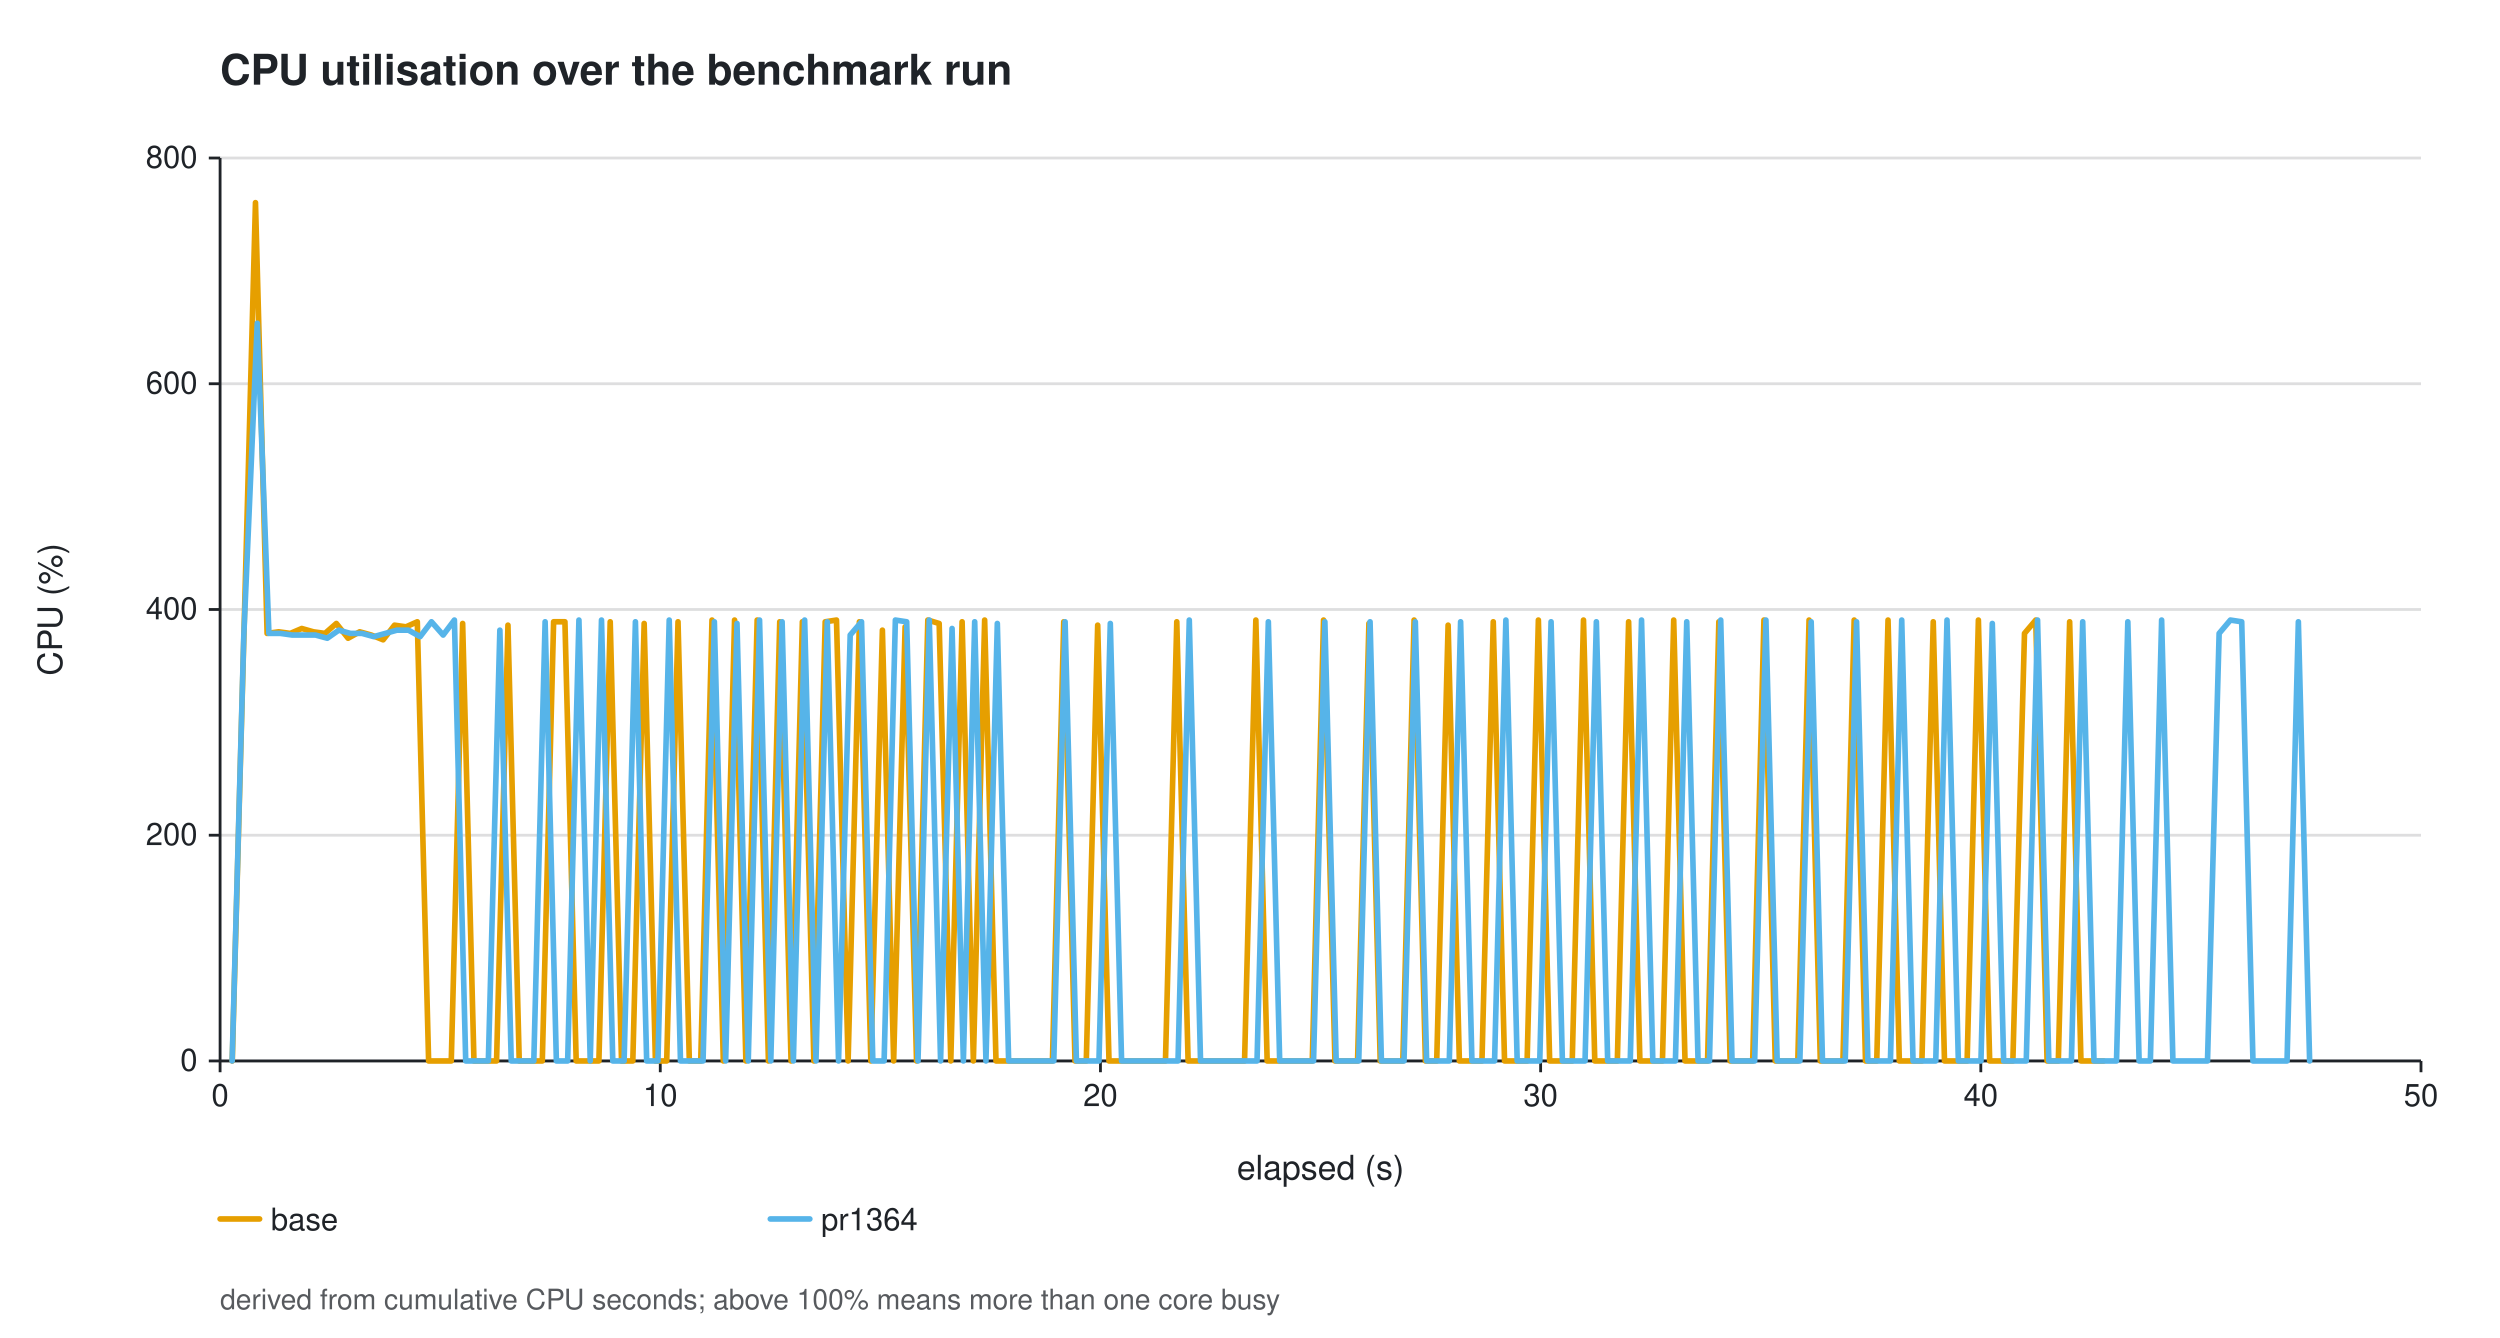
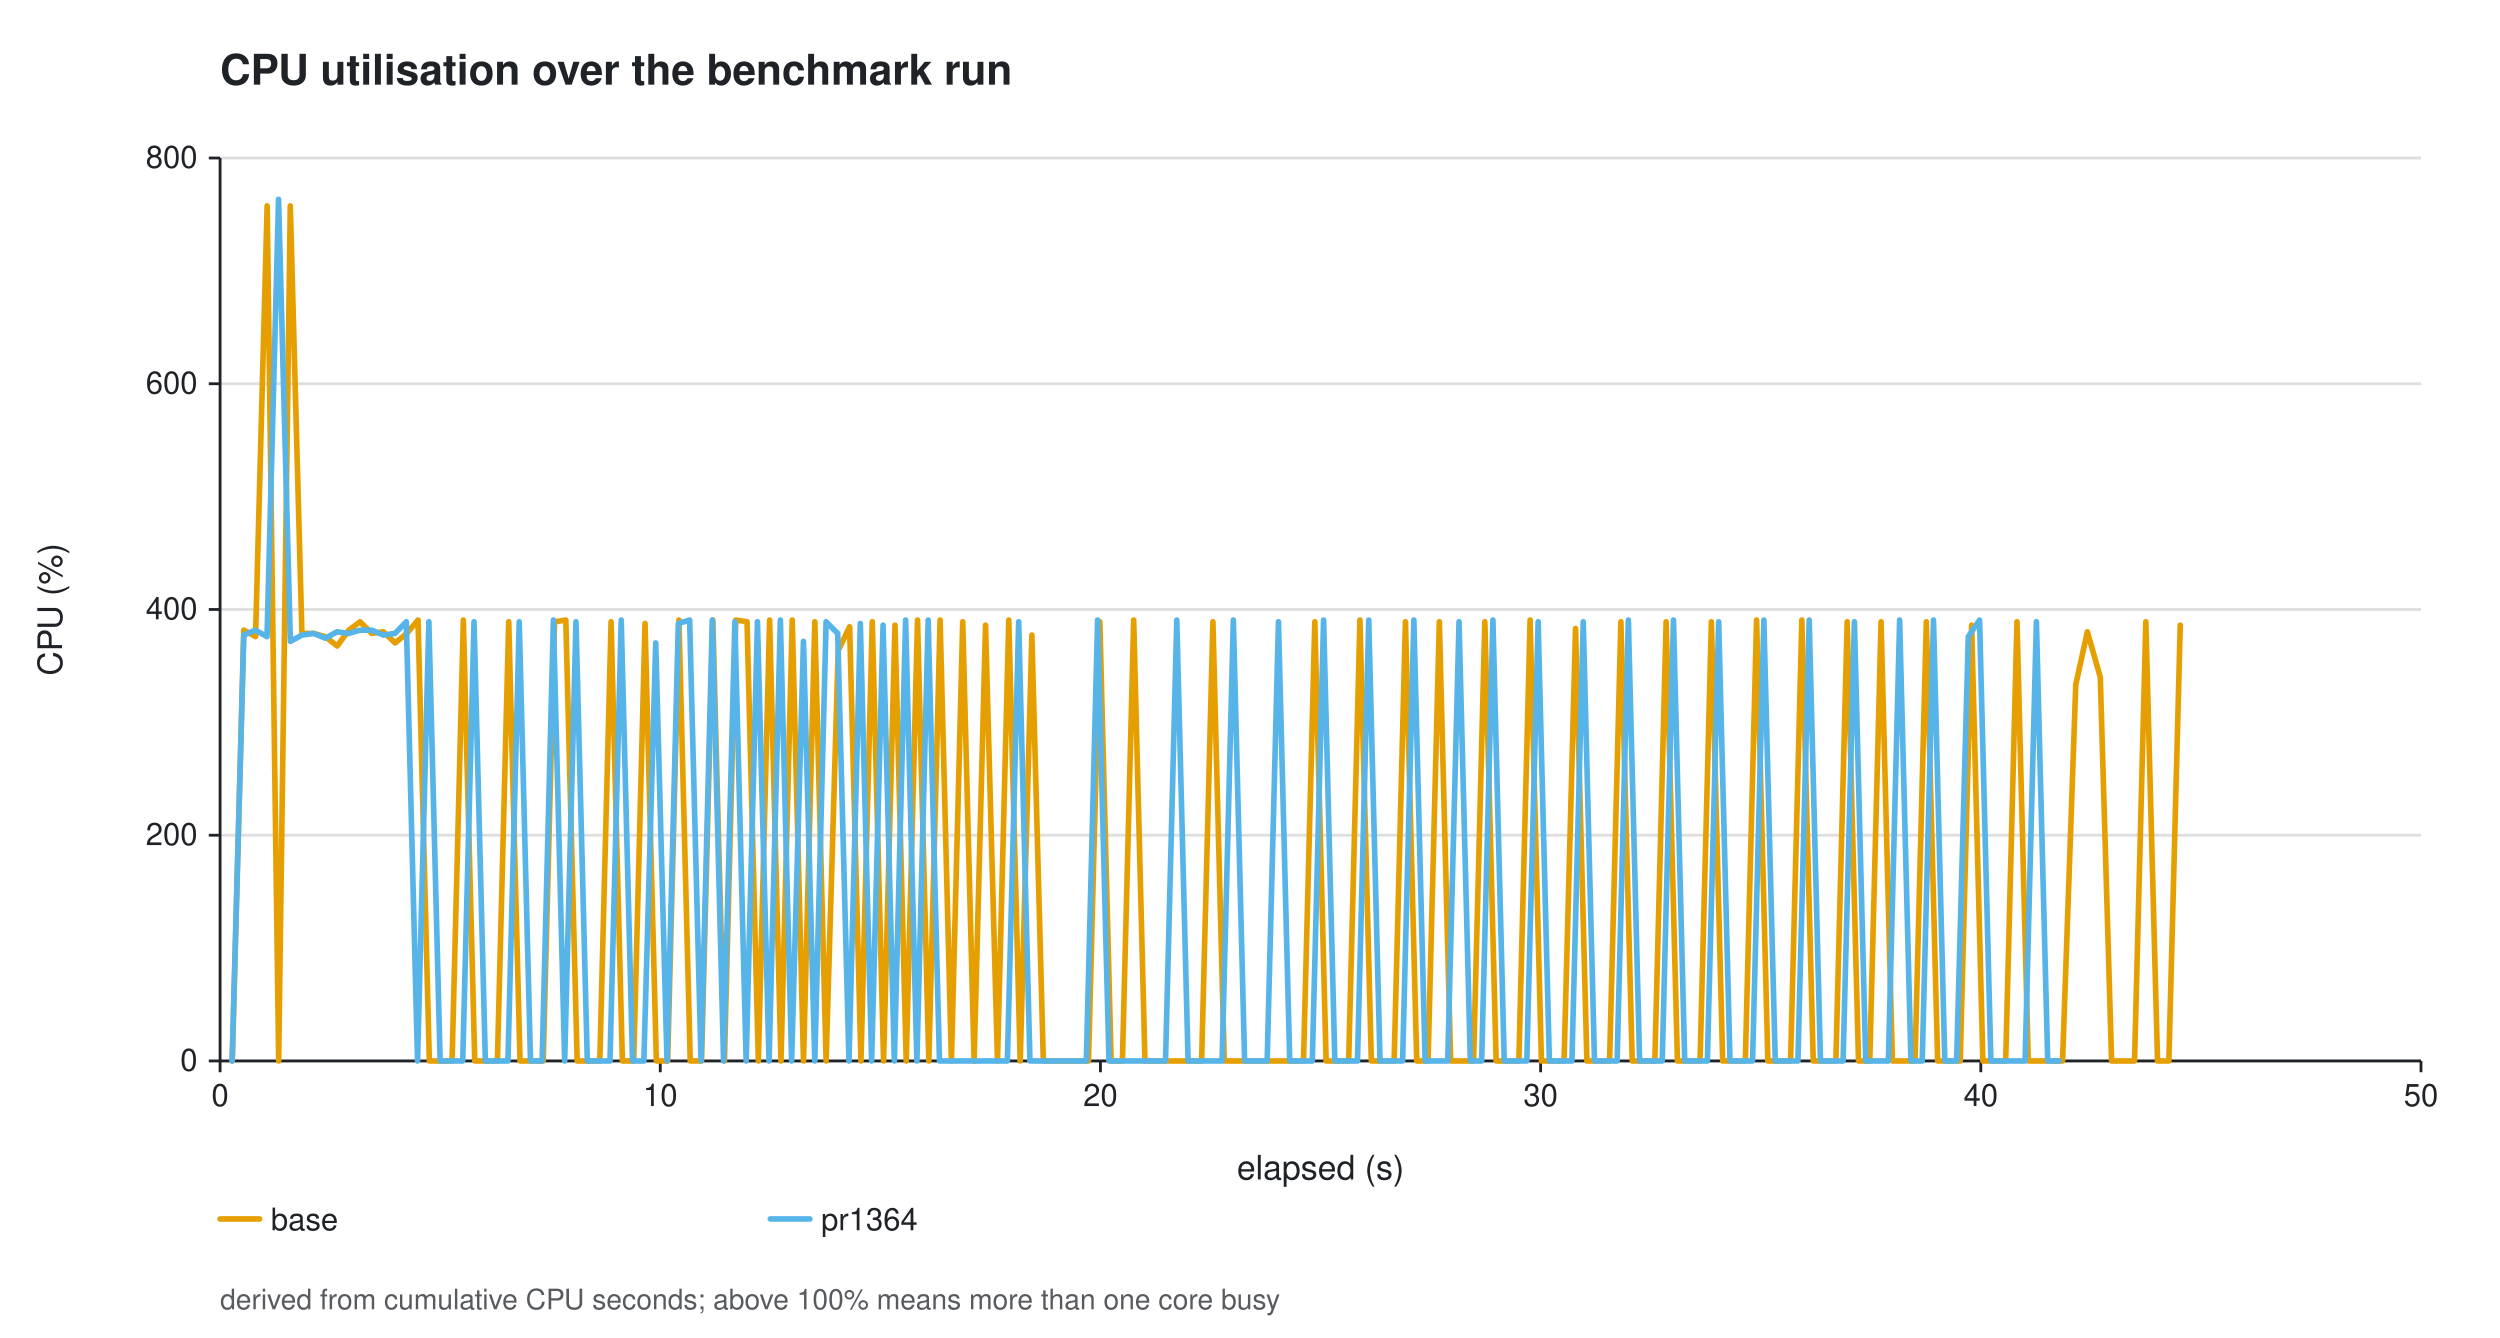
<svg xmlns="http://www.w3.org/2000/svg" width="886.00" height="474.00" viewBox="0 0 886.00 474.00" role="img" aria-labelledby="chart-title">
  <style>
    :root { color: #1F2328; }
    .chrome { stroke: currentColor; fill: none; stroke-width: 1; }
    .grid { stroke: currentColor; stroke-width: 1; opacity: 0.15; }
    text { fill: currentColor; font-family: -apple-system, BlinkMacSystemFont, 'Segoe UI', Helvetica, Arial, sans-serif; font-size: 11px; }
    .title { font-size: 15px; font-weight: 600; }
    .axis-title { font-size: 12px; }
    .note { font-size: 10px; opacity: 0.75; }
    .series { fill: none; stroke-width: 2; stroke-linejoin: round; stroke-linecap: round; }
    .hatch { stroke: #1F2328; stroke-width: 1.2; opacity: 0.75; }
    .s0 { stroke: #E69F00; }
    .f0 { fill: #E69F00; }
    .s1 { stroke: #56B4E9; }
    .f1 { fill: #56B4E9; }
    @media (prefers-color-scheme: dark) {
      :root { color: #E6EDF3; }
      .hatch { stroke: #E6EDF3; }
    }
  </style>
  <text class="title" x="78.00" y="30.00">CPU utilisation over the benchmark run</text>
  <line class="grid" x1="78.00" y1="376.00" x2="858.00" y2="376.00" />
  <line class="chrome" x1="74.00" y1="376.00" x2="78.00" y2="376.00" />
  <text x="70.00" y="379.50" text-anchor="end">0</text>
  <line class="grid" x1="78.00" y1="296.00" x2="858.00" y2="296.00" />
  <line class="chrome" x1="74.00" y1="296.00" x2="78.00" y2="296.00" />
  <text x="70.00" y="299.50" text-anchor="end">200</text>
  <line class="grid" x1="78.00" y1="216.00" x2="858.00" y2="216.00" />
  <line class="chrome" x1="74.00" y1="216.00" x2="78.00" y2="216.00" />
  <text x="70.00" y="219.50" text-anchor="end">400</text>
  <line class="grid" x1="78.00" y1="136.00" x2="858.00" y2="136.00" />
  <line class="chrome" x1="74.00" y1="136.00" x2="78.00" y2="136.00" />
  <text x="70.00" y="139.50" text-anchor="end">600</text>
  <line class="grid" x1="78.00" y1="56.00" x2="858.00" y2="56.00" />
  <line class="chrome" x1="74.00" y1="56.00" x2="78.00" y2="56.00" />
  <text x="70.00" y="59.50" text-anchor="end">800</text>
  <line class="chrome" x1="78.00" y1="376.00" x2="78.00" y2="380.00" />
  <text x="78.00" y="392.00" text-anchor="middle">0</text>
  <line class="chrome" x1="234.00" y1="376.00" x2="234.00" y2="380.00" />
  <text x="234.00" y="392.00" text-anchor="middle">10</text>
  <line class="chrome" x1="390.00" y1="376.00" x2="390.00" y2="380.00" />
  <text x="390.00" y="392.00" text-anchor="middle">20</text>
  <line class="chrome" x1="546.00" y1="376.00" x2="546.00" y2="380.00" />
  <text x="546.00" y="392.00" text-anchor="middle">30</text>
  <line class="chrome" x1="702.00" y1="376.00" x2="702.00" y2="380.00" />
  <text x="702.00" y="392.00" text-anchor="middle">40</text>
  <line class="chrome" x1="858.00" y1="376.00" x2="858.00" y2="380.00" />
  <text x="858.00" y="392.00" text-anchor="middle">50</text>
  <line class="chrome" x1="78.00" y1="56.00" x2="78.00" y2="376.00" />
  <line class="chrome" x1="78.00" y1="376.00" x2="858.00" y2="376.00" />
  <text class="axis-title" x="468.00" y="418.00" text-anchor="middle">elapsed (s)</text>
  <text class="axis-title" x="22.00" y="216.00" text-anchor="middle" transform="rotate(-90 22.00 216.00)">CPU (%)</text>
-   <polyline class="series s0" points="82.31,376.00 86.44,225.06 90.54,71.82 94.66,224.48 98.76,223.91 102.88,224.48 106.95,222.74 111.06,223.91 115.17,224.48 119.20,220.96 123.36,226.19 127.47,223.91 131.60,225.06 135.78,226.75 139.82,221.56 143.88,222.15 147.89,220.36 151.90,376.00 155.91,376.00 159.93,376.00 163.96,220.96 167.97,376.00 171.97,376.00 175.98,376.00 180.02,221.56 184.02,376.00 188.03,376.00 192.19,376.00 196.20,220.36 200.21,220.36 204.20,376.00 208.24,376.00 212.25,376.00 216.26,220.36 220.27,376.00 224.27,376.00 228.29,220.96 232.28,376.00 236.28,376.00 240.29,220.36 244.30,376.00 248.34,376.00 252.33,219.75 256.34,376.00 260.33,219.75 264.34,376.00 268.34,219.75 272.33,376.00 276.34,220.36 280.35,376.00 284.36,220.36 288.44,376.00 292.45,220.36 296.45,219.75 300.57,376.00 304.57,220.36 308.63,376.00 312.72,223.33 316.71,376.00 320.77,222.15 324.82,376.00 328.82,219.75 332.84,220.96 336.96,376.00 340.97,220.36 344.96,376.00 348.96,219.75 352.98,376.00 356.97,376.00 360.98,376.00 364.99,376.00 368.99,376.00 372.98,376.00 376.99,220.36 380.98,376.00 384.98,376.00 389.02,221.56 393.03,376.00 397.02,376.00 401.03,376.00 405.02,376.00 409.03,376.00 413.04,376.00 417.05,220.36 421.06,376.00 425.08,376.00 429.08,376.00 433.09,376.00 437.08,376.00 441.07,376.00 445.07,219.75 449.08,376.00 453.07,376.00 457.06,376.00 461.07,376.00 465.07,376.00 469.06,219.75 473.10,376.00 477.09,376.00 481.12,376.00 485.14,220.96 489.15,376.00 493.15,376.00 497.16,376.00 501.15,219.75 505.16,376.00 509.17,376.00 513.21,221.56 517.20,376.00 521.21,376.00 525.21,376.00 529.21,220.36 533.21,376.00 537.22,376.00 541.21,376.00 545.20,219.75 549.20,376.00 553.21,376.00 557.20,376.00 561.19,219.75 565.19,376.00 569.20,376.00 573.18,376.00 577.18,220.36 581.18,376.00 585.17,376.00 589.17,376.00 593.16,219.75 597.17,376.00 601.16,376.00 605.16,376.00 609.16,220.36 613.16,376.00 617.15,376.00 621.15,376.00 625.14,219.75 629.15,376.00 633.14,376.00 637.14,376.00 641.13,219.75 645.12,376.00 649.12,376.00 653.13,376.00 657.12,219.75 661.13,376.00 665.12,376.00 669.12,219.75 673.12,376.00 677.13,376.00 681.13,376.00 685.14,220.36 689.13,376.00 693.14,376.00 697.15,376.00 701.14,219.75 705.14,376.00 709.14,376.00 713.36,376.00 717.48,224.48 721.47,219.75 725.48,376.00 729.47,376.00 733.48,220.36 737.49,376.00 741.48,376.00 745.49,376.00" />
-   <polyline class="series s1" points="82.27,376.00 86.41,225.06 91.18,114.56 95.30,224.48 99.42,224.48 103.55,225.06 107.69,225.06 111.82,225.06 115.99,226.19 120.07,223.33 124.19,224.48 128.31,224.48 132.46,225.62 136.58,224.48 140.67,223.33 144.75,223.33 148.90,225.62 152.91,220.36 157.05,225.06 161.04,219.75 165.05,376.00 169.06,376.00 173.07,376.00 177.15,223.33 181.18,376.00 185.19,376.00 189.18,376.00 193.19,220.36 197.18,376.00 201.18,376.00 205.17,219.75 209.18,376.00 213.17,219.75 217.17,376.00 221.18,376.00 225.19,220.36 229.18,376.00 233.17,376.00 237.17,219.75 241.16,376.00 245.17,376.00 249.16,376.00 253.17,220.36 257.17,376.00 261.19,220.96 265.18,376.00 269.18,219.75 273.17,376.00 277.18,220.36 281.17,376.00 285.17,219.75 289.18,376.00 293.19,220.36 297.18,376.00 301.31,225.06 305.32,220.36 309.33,376.00 313.33,376.00 317.32,219.75 321.33,220.36 325.34,376.00 329.33,219.75 333.34,376.00 337.41,222.74 341.42,376.00 345.43,220.36 349.42,376.00 353.45,220.96 357.46,376.00 361.45,376.00 365.45,376.00 369.47,376.00 373.46,376.00 377.47,220.36 381.48,376.00 385.48,376.00 389.47,376.00 393.49,220.96 397.49,376.00 401.50,376.00 405.49,376.00 409.48,376.00 413.48,376.00 417.49,376.00 421.48,219.75 425.47,376.00 429.48,376.00 433.49,376.00 437.49,376.00 441.50,376.00 445.49,376.00 449.50,220.36 453.52,376.00 457.53,376.00 461.53,376.00 465.52,376.00 469.53,220.36 473.54,376.00 477.53,376.00 481.54,376.00 485.55,220.36 489.57,376.00 493.57,376.00 497.58,376.00 501.59,220.36 505.60,376.00 509.61,376.00 513.63,376.00 517.64,220.36 521.65,376.00 525.66,376.00 529.68,376.00 533.68,219.75 537.69,376.00 541.69,376.00 545.69,376.00 549.70,220.36 553.71,376.00 557.72,376.00 561.74,376.00 565.75,220.36 569.76,376.00 573.75,376.00 577.76,376.00 581.76,219.75 585.76,376.00 589.76,376.00 593.77,376.00 597.78,220.36 601.79,376.00 605.83,376.00 609.82,219.75 613.83,376.00 617.84,376.00 621.85,376.00 625.84,219.75 629.83,376.00 633.84,376.00 637.87,376.00 641.88,220.36 645.89,376.00 649.94,376.00 653.95,376.00 657.96,220.36 661.97,376.00 665.96,376.00 669.97,376.00 673.97,219.75 677.98,376.00 682.00,376.00 686.03,376.00 690.02,219.75 694.04,376.00 698.04,376.00 702.05,376.00 706.07,220.96 710.10,376.00 714.09,376.00 718.11,376.00 722.11,219.75 726.10,376.00 730.11,376.00 734.10,376.00 738.11,220.36 742.11,376.00 746.10,376.00 750.09,376.00 754.10,220.36 758.10,376.00 762.09,376.00 766.08,219.75 770.08,376.00 774.07,376.00 778.08,376.00 782.34,376.00 786.46,224.48 790.45,219.75 794.46,220.36 798.45,376.00 802.46,376.00 806.46,376.00 810.53,376.00 814.54,220.36 818.53,376.00" />
+   <polyline class="series s0" points="82.32,376.00 86.41,223.33 90.56,225.62 94.68,72.97 98.76,376.00 102.88,72.97 107.00,224.48 111.12,224.48 115.27,225.62 119.51,228.94 123.60,223.33 127.61,220.36 131.73,224.48 135.83,223.91 140.04,227.85 144.16,224.48 148.15,219.75 152.16,376.00 156.20,376.00 160.21,376.00 164.21,219.75 168.25,376.00 172.27,376.00 176.28,376.00 180.29,220.36 184.30,376.00 188.31,376.00 192.52,376.00 196.53,220.36 200.52,219.75 204.55,376.00 208.56,376.00 212.57,376.00 216.57,220.36 220.57,376.00 224.58,376.00 228.60,220.96 232.61,376.00 236.62,376.00 240.61,219.75 244.62,376.00 248.63,376.00 252.63,219.75 256.74,376.00 260.74,219.75 264.75,220.36 268.76,376.00 272.75,219.75 276.78,376.00 280.77,219.75 284.76,376.00 288.77,220.36 292.77,376.00 297.06,230.55 301.11,222.15 305.12,376.00 309.13,220.36 313.14,376.00 317.18,221.56 321.17,376.00 325.17,219.75 329.18,376.00 333.17,219.75 337.18,376.00 341.19,220.36 345.23,376.00 349.27,221.56 353.51,376.00 357.51,219.75 361.56,376.00 365.70,225.06 369.75,376.00 373.76,376.00 377.77,376.00 381.78,376.00 385.77,376.00 389.78,220.36 393.78,376.00 397.78,376.00 401.78,219.75 405.77,376.00 409.78,376.00 413.87,376.00 417.86,376.00 421.86,376.00 425.85,376.00 429.86,220.36 433.88,376.00 437.89,376.00 441.93,376.00 445.94,376.00 449.95,376.00 453.94,376.00 457.95,376.00 461.96,376.00 465.97,220.36 469.97,376.00 473.96,376.00 477.97,376.00 481.96,219.75 486.00,376.00 490.04,376.00 494.08,376.00 498.09,220.36 502.09,376.00 506.10,376.00 510.10,220.36 514.11,376.00 518.17,376.00 522.23,376.00 526.23,220.36 530.23,376.00 534.27,376.00 538.28,376.00 542.27,219.75 546.28,376.00 550.31,376.00 554.30,376.00 558.37,222.74 562.40,376.00 566.42,376.00 570.43,376.00 574.44,220.36 578.45,376.00 582.46,376.00 586.47,376.00 590.48,220.36 594.48,376.00 598.49,376.00 602.50,376.00 606.51,220.36 610.52,376.00 614.53,376.00 618.54,376.00 622.53,219.75 626.53,376.00 630.55,376.00 634.58,376.00 638.57,219.75 642.61,376.00 646.62,376.00 650.63,376.00 654.64,220.36 658.65,376.00 662.64,376.00 666.65,220.36 670.66,376.00 674.67,376.00 678.68,376.00 682.69,220.36 686.70,376.00 690.71,376.00 694.70,376.00 698.74,221.56 702.73,376.00 706.76,376.00 710.81,376.00 714.82,220.36 718.82,376.00 722.84,376.00 726.96,376.00 730.97,376.00 735.65,242.67 739.75,223.91 744.34,239.95 748.35,376.00 752.47,376.00 756.48,376.00 760.48,220.36 764.63,376.00 768.64,376.00 772.68,221.56" />
+   <polyline class="series s1" points="82.26,376.00 86.39,225.06 90.48,223.33 94.63,225.62 98.72,70.66 102.91,227.30 107.05,225.06 111.17,224.48 115.33,226.19 119.43,223.91 123.55,224.48 127.64,223.33 131.73,223.33 135.86,225.06 139.98,224.48 143.99,220.36 147.98,376.00 151.99,220.36 155.98,376.00 159.99,376.00 163.99,376.00 168.00,220.36 172.01,376.00 176.01,376.00 180.01,376.00 184.02,220.36 188.01,376.00 192.13,376.00 196.12,219.75 200.12,376.00 204.13,220.36 208.14,376.00 212.16,376.00 216.17,376.00 220.16,219.75 224.17,376.00 228.18,376.00 232.39,227.85 236.39,376.00 240.41,220.96 244.41,219.75 248.45,376.00 252.44,219.75 256.43,376.00 260.44,220.36 264.44,376.00 268.44,220.36 272.56,376.00 276.56,219.75 280.55,376.00 284.75,227.30 288.76,376.00 292.77,220.36 296.88,224.48 300.88,376.00 304.90,220.96 308.91,376.00 312.95,221.56 316.96,376.00 320.95,219.75 324.95,376.00 328.94,219.75 332.95,376.00 336.94,376.00 340.97,376.00 344.99,376.00 348.99,376.00 352.98,376.00 357.01,376.00 361.02,220.36 365.01,376.00 369.00,376.00 373.00,376.00 377.01,376.00 381.00,376.00 384.99,376.00 388.99,219.75 393.03,376.00 397.04,376.00 401.04,376.00 405.05,376.00 409.06,376.00 413.06,376.00 417.05,219.75 421.06,376.00 425.10,376.00 429.09,376.00 433.10,376.00 437.10,219.75 441.09,376.00 445.08,376.00 449.08,376.00 453.09,220.36 457.08,376.00 461.07,376.00 465.08,376.00 469.08,219.75 473.07,376.00 477.08,376.00 481.09,376.00 485.08,219.75 489.08,376.00 493.07,376.00 497.08,376.00 501.07,219.75 505.07,376.00 509.07,376.00 513.07,376.00 517.08,220.36 521.09,376.00 525.10,376.00 529.09,219.75 533.10,376.00 537.11,376.00 541.10,376.00 545.11,220.36 549.10,376.00 553.10,376.00 557.09,376.00 561.10,220.36 565.09,376.00 569.09,376.00 573.10,376.00 577.09,219.75 581.08,376.00 585.09,376.00 589.09,376.00 593.08,219.75 597.07,376.00 601.10,376.00 605.09,376.00 609.10,220.36 613.11,376.00 617.12,376.00 621.11,376.00 625.11,219.75 629.15,376.00 633.17,376.00 637.18,376.00 641.18,219.75 645.18,376.00 649.19,376.00 653.19,376.00 657.20,220.36 661.22,376.00 665.25,376.00 669.24,376.00 673.23,219.75 677.24,376.00 681.24,376.00 685.23,219.75 689.24,376.00 693.42,376.00 697.57,225.62 701.56,219.75 705.57,376.00 709.57,376.00 713.68,376.00 717.69,376.00 721.70,220.36 725.71,376.00 729.71,376.00" />
  <line class="series s0" x1="78.00" y1="432.00" x2="92.00" y2="432.00" />
  <text x="96.00" y="436.00">base</text>
  <line class="series s1" x1="273.00" y1="432.00" x2="287.00" y2="432.00" />
  <text x="291.00" y="436.00">pr1364</text>
  <text class="note" x="78.00" y="464.00">derived from cumulative CPU seconds; above 100% means more than one core busy</text>
</svg>
